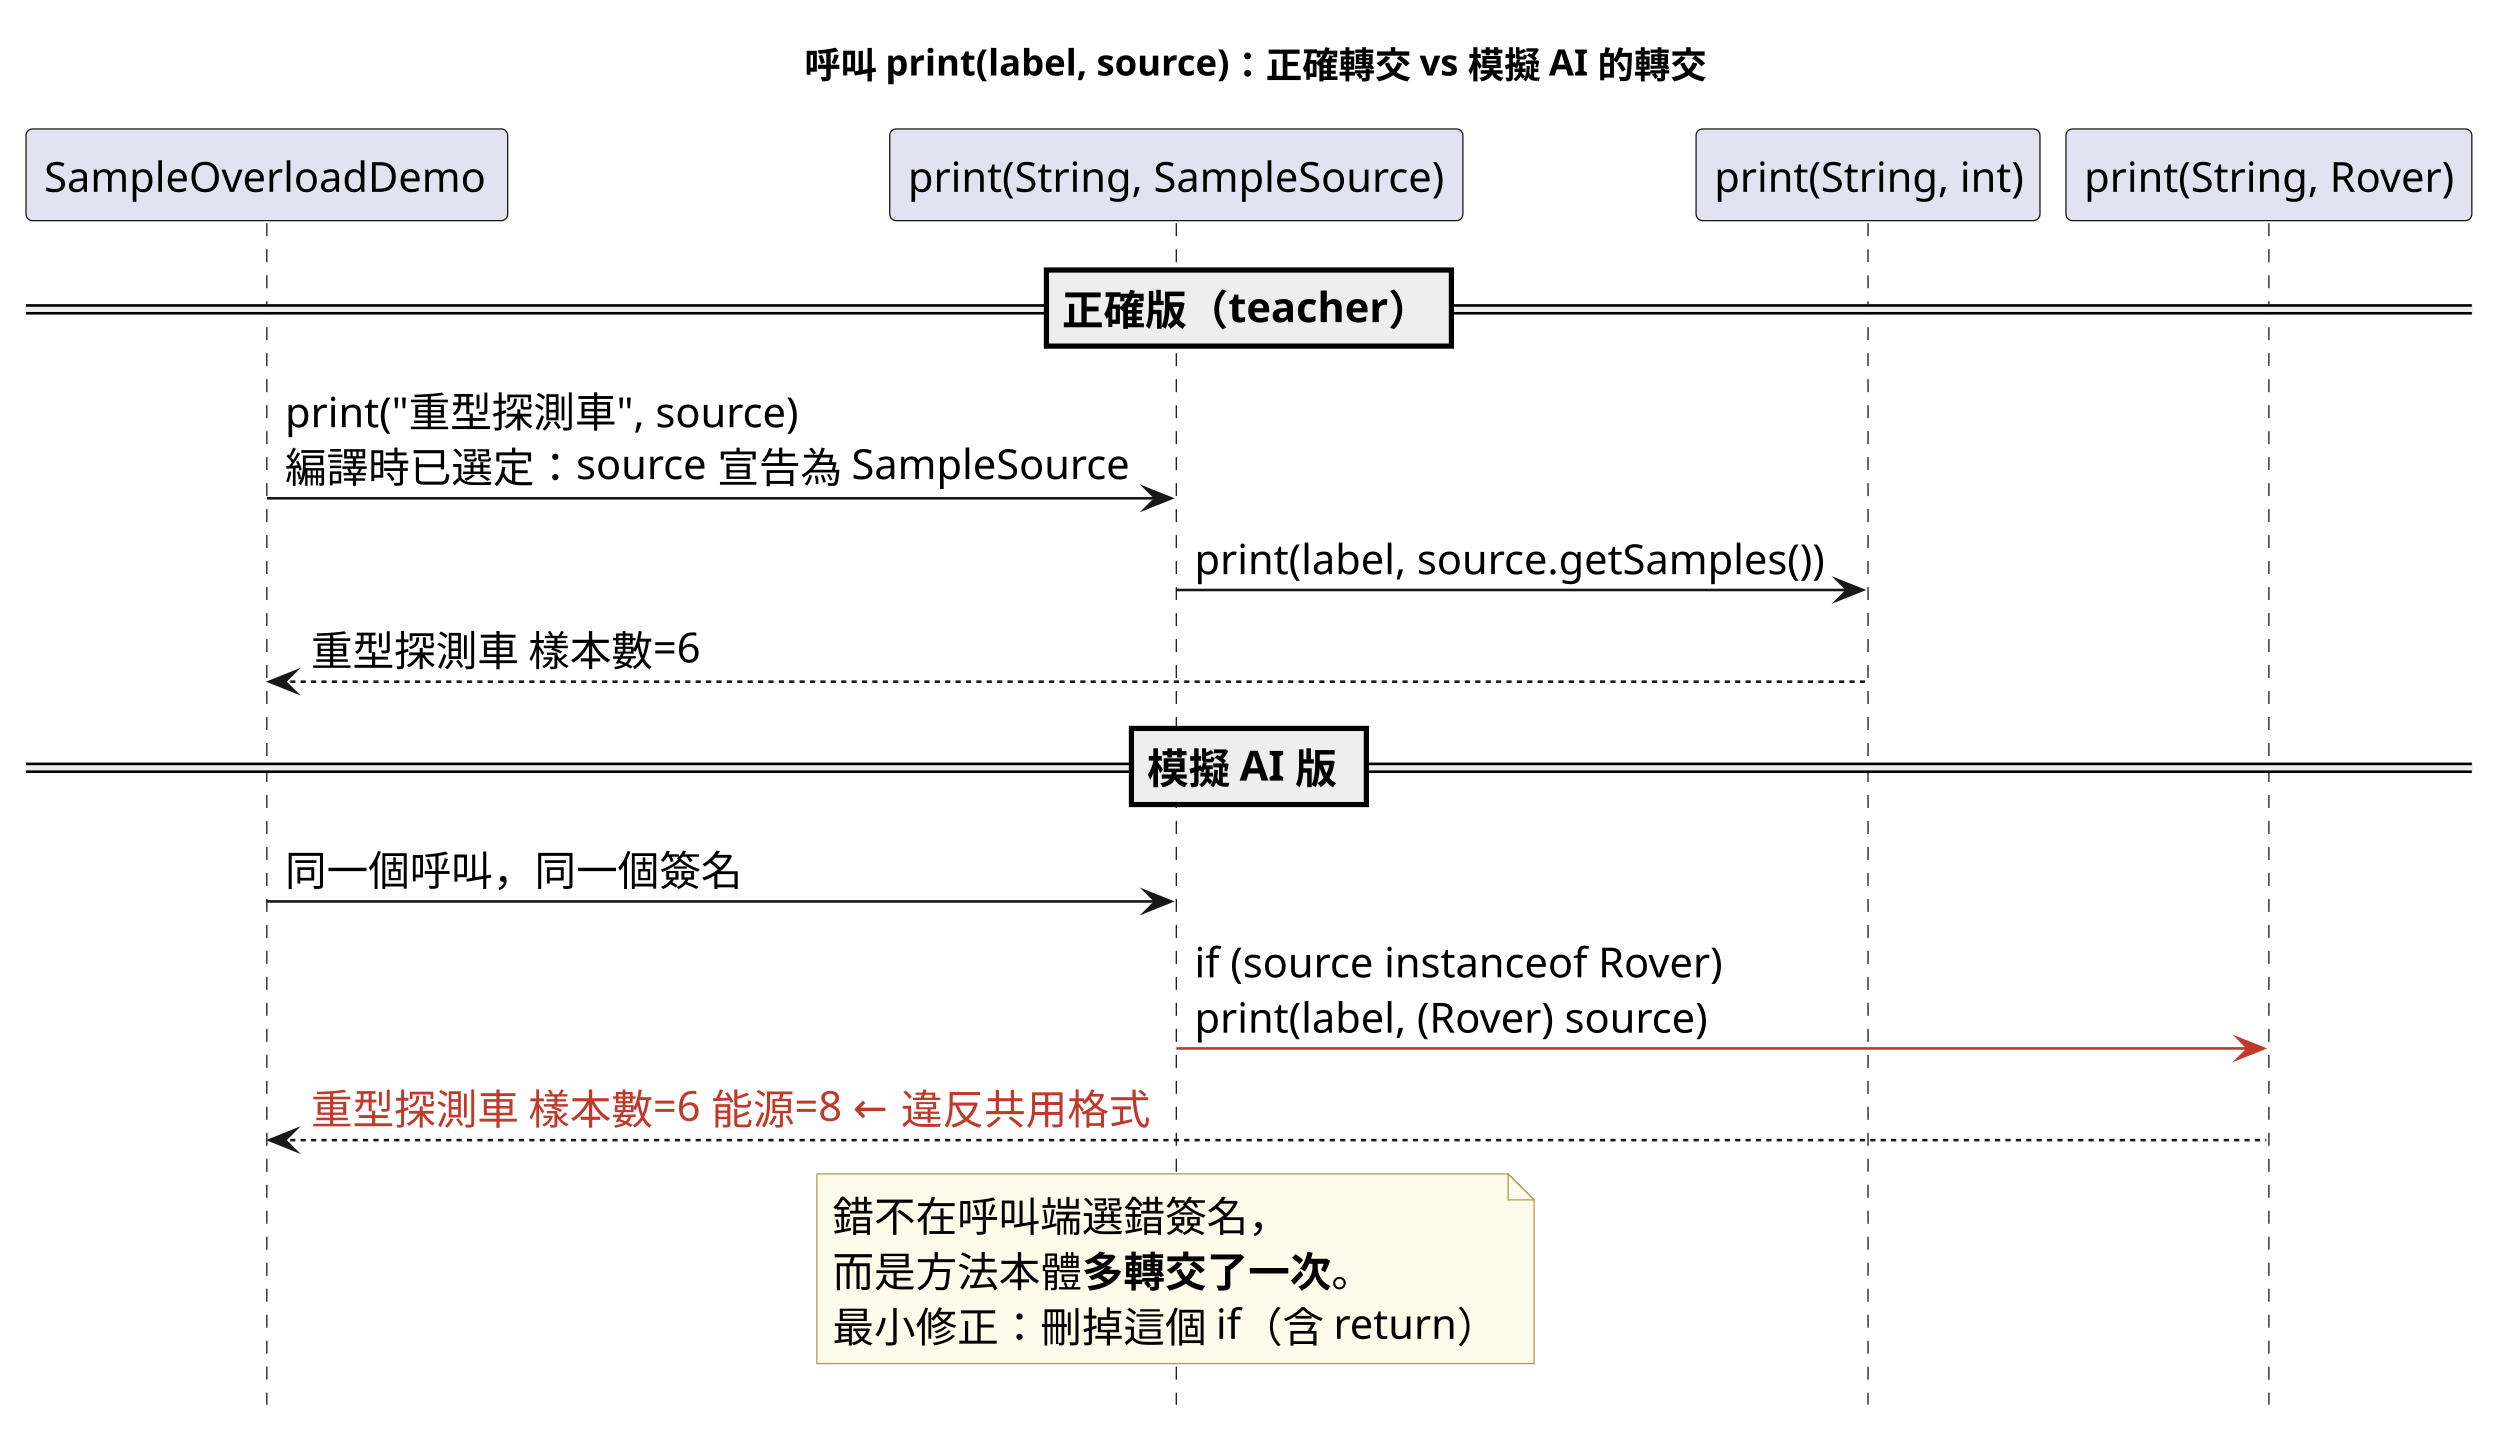
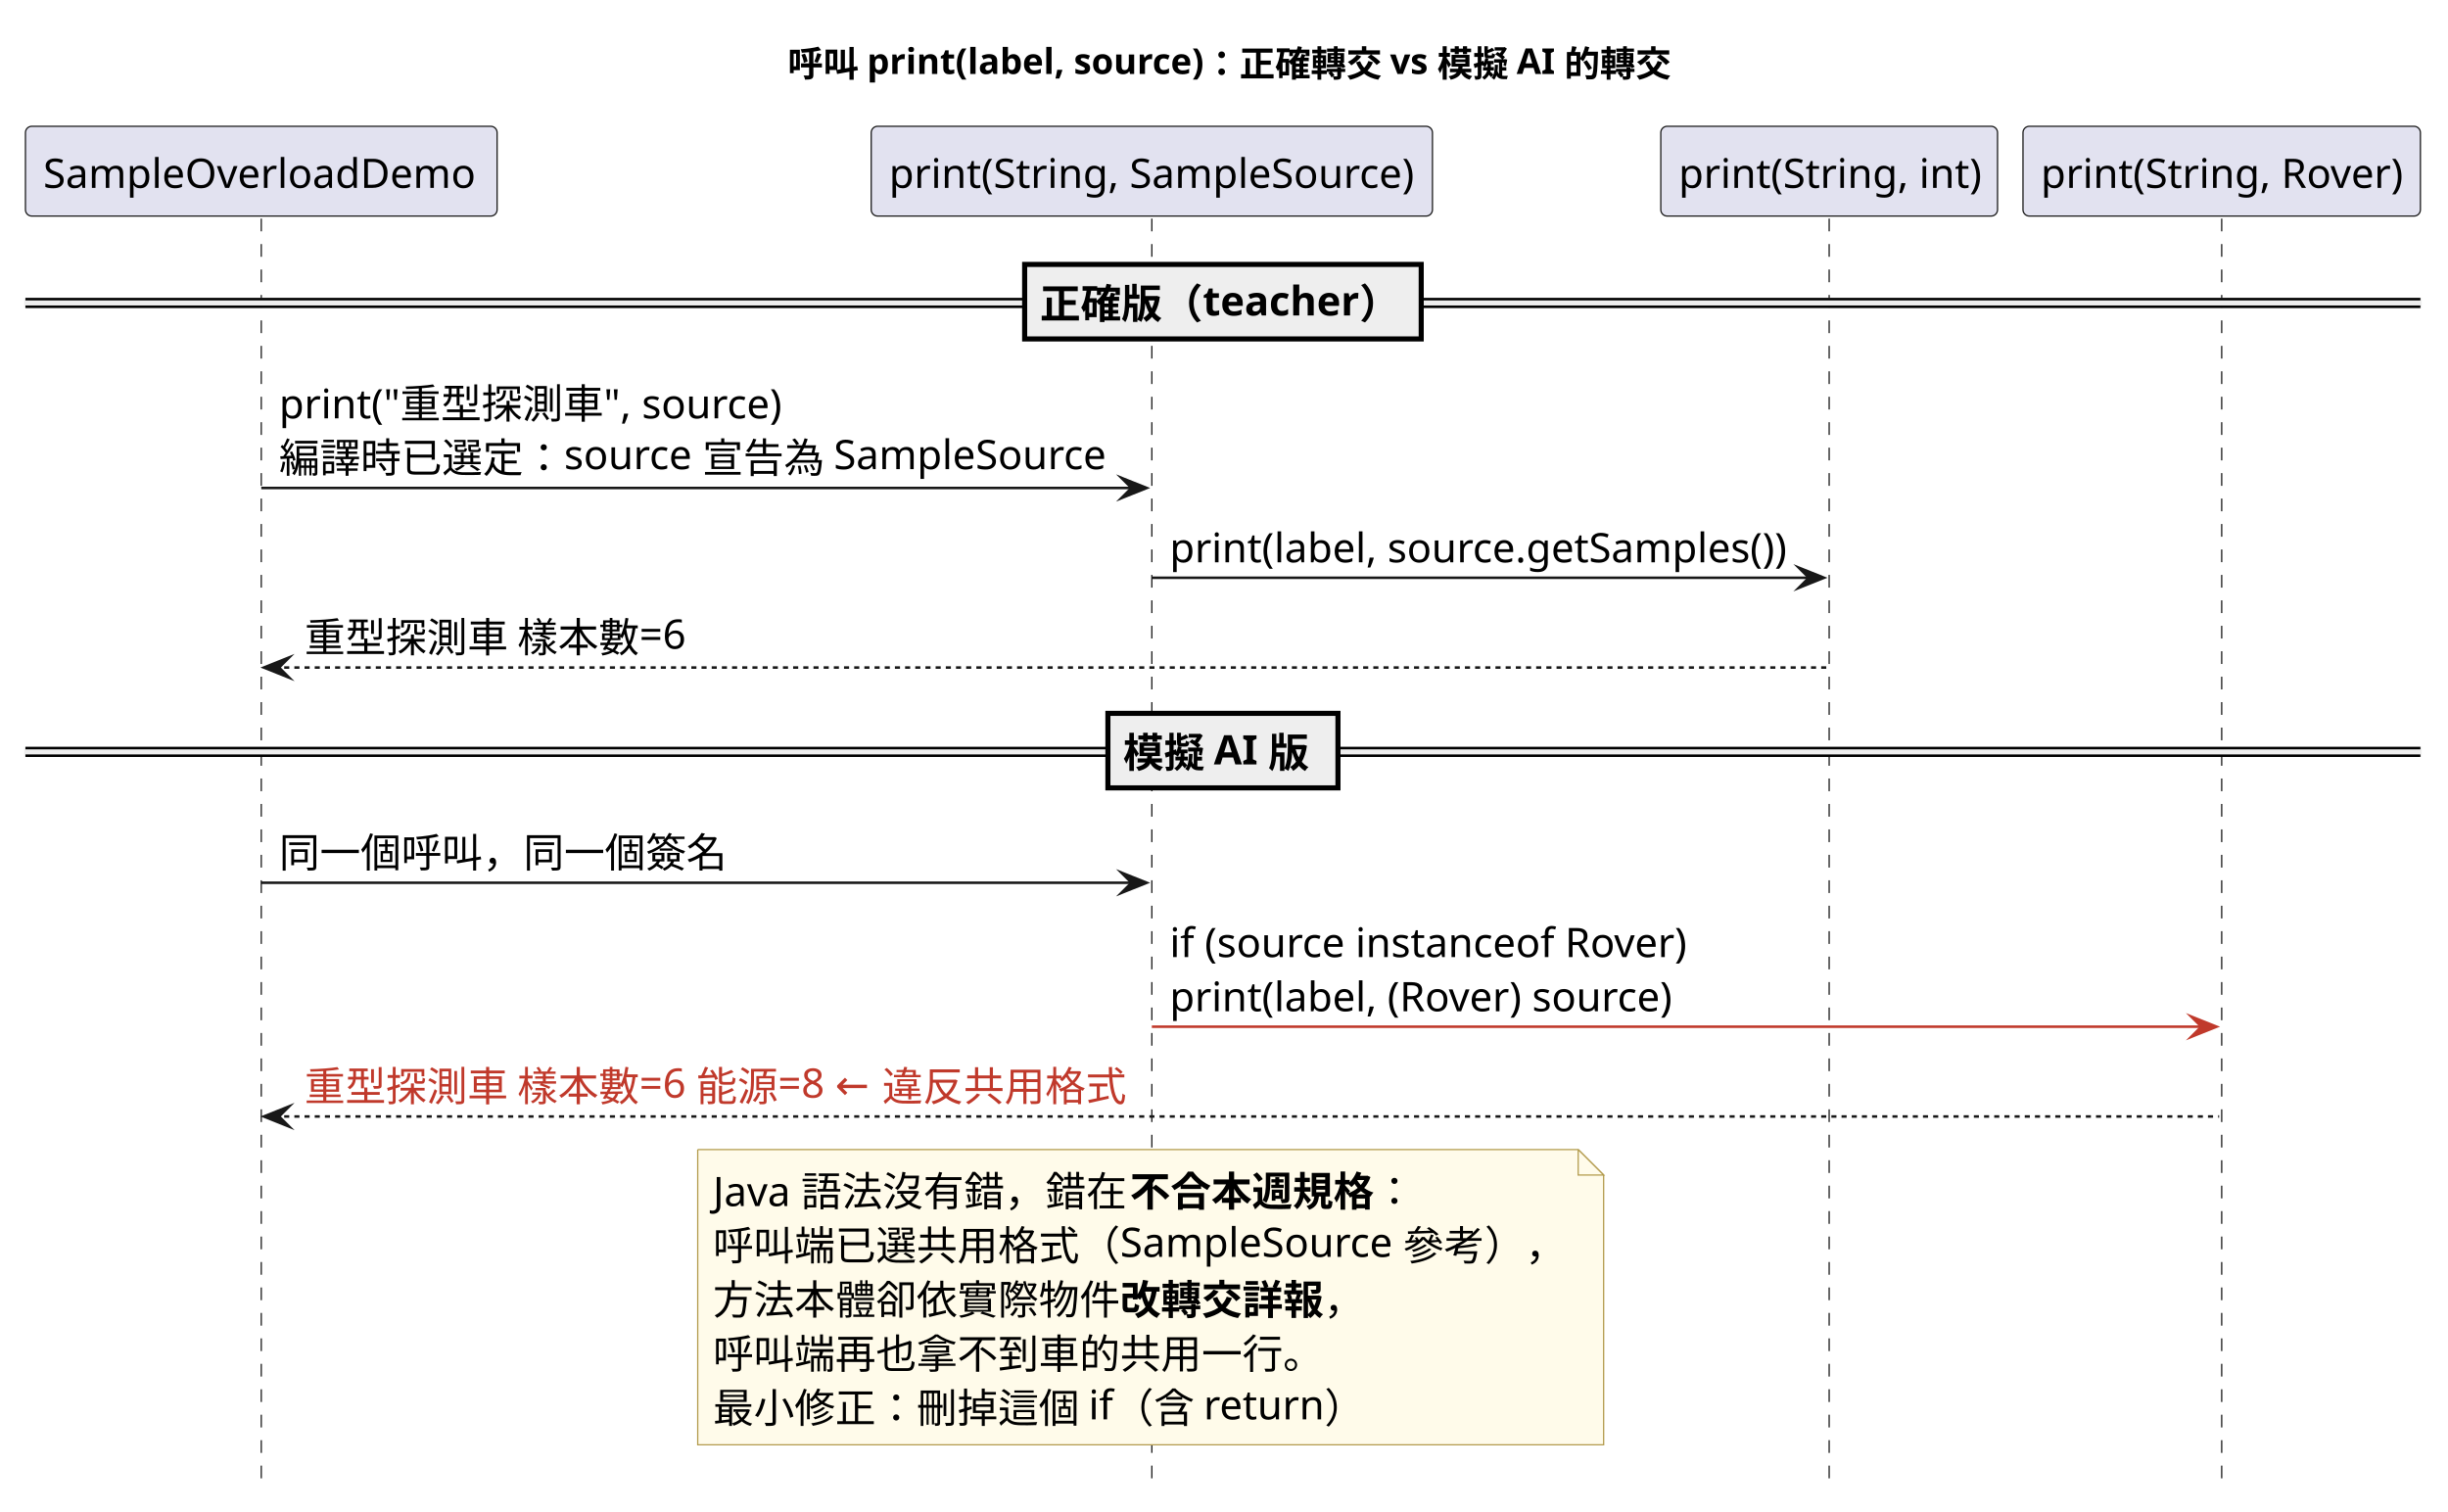
- <svg xmlns="http://www.w3.org/2000/svg" version="1.1" data-diagram-type="SEQUENCE" style="width:962px;height:551px;background:#FFFFFF;" width="962px" height="551px" viewBox="0 0 962 551" zoomAndPan="magnify" preserveAspectRatio="none" contentStyleType="text/css">
+ <svg xmlns="http://www.w3.org/2000/svg" version="1.1" data-diagram-type="SEQUENCE" style="width:962px;height:594px;background:#FFFFFF;" width="962px" height="594px" viewBox="0 0 962 594" zoomAndPan="magnify" preserveAspectRatio="none" contentStyleType="text/css">
  <defs />
  <g font-family="sans-serif" lengthAdjust="spacing">
    <g class="title" data-source-line="9">
      <text x="309.517" y="30.06" fill="#000" font-size="14" textLength="341.127" font-weight="700" font-family="'Microsoft JhengHei'">呼叫 print(label, source)：正確轉交 vs 模擬 AI 的轉交</text>
    </g>
    <g class="participant-lifeline" data-qualified-name="D" data-entity-uid="part1" id="part1-lifeline" data-source-line="10">
      <g>
-         <rect x="99.176" y="85.902" width="8" height="454.656" fill="#000" fill-opacity="0" />
-         <line x1="102.676" y1="85.902" x2="102.676" y2="540.559" style="stroke:#181818;stroke-width:0.5;stroke-dasharray:5,5;" />
+         <rect x="99.176" y="85.902" width="8" height="497.219" fill="#000" fill-opacity="0" />
+         <line x1="102.676" y1="85.902" x2="102.676" y2="583.121" style="stroke:#181818;stroke-width:0.5;stroke-dasharray:5,5;" />
      </g>
    </g>
    <g class="participant-lifeline" data-qualified-name="P2" data-entity-uid="part2" id="part2-lifeline" data-source-line="11">
      <g>
-         <rect x="449.145" y="85.902" width="8" height="454.656" fill="#000" fill-opacity="0" />
-         <line x1="452.645" y1="85.902" x2="452.645" y2="540.559" style="stroke:#181818;stroke-width:0.5;stroke-dasharray:5,5;" />
+         <rect x="449.145" y="85.902" width="8" height="497.219" fill="#000" fill-opacity="0" />
+         <line x1="452.645" y1="85.902" x2="452.645" y2="583.121" style="stroke:#181818;stroke-width:0.5;stroke-dasharray:5,5;" />
      </g>
    </g>
    <g class="participant-lifeline" data-qualified-name="P3" data-entity-uid="part3" id="part3-lifeline" data-source-line="12">
      <g>
-         <rect x="715.316" y="85.902" width="8" height="454.656" fill="#000" fill-opacity="0" />
-         <line x1="718.816" y1="85.902" x2="718.816" y2="540.559" style="stroke:#181818;stroke-width:0.5;stroke-dasharray:5,5;" />
+         <rect x="715.316" y="85.902" width="8" height="497.219" fill="#000" fill-opacity="0" />
+         <line x1="718.816" y1="85.902" x2="718.816" y2="583.121" style="stroke:#181818;stroke-width:0.5;stroke-dasharray:5,5;" />
      </g>
    </g>
    <g class="participant-lifeline" data-qualified-name="P1" data-entity-uid="part4" id="part4-lifeline" data-source-line="13">
      <g>
-         <rect x="869.57" y="85.902" width="8" height="454.656" fill="#000" fill-opacity="0" />
-         <line x1="873.07" y1="85.902" x2="873.07" y2="540.559" style="stroke:#181818;stroke-width:0.5;stroke-dasharray:5,5;" />
+         <rect x="869.57" y="85.902" width="8" height="497.219" fill="#000" fill-opacity="0" />
+         <line x1="873.07" y1="85.902" x2="873.07" y2="583.121" style="stroke:#181818;stroke-width:0.5;stroke-dasharray:5,5;" />
      </g>
    </g>
    <g class="participant participant-head" data-qualified-name="D" data-entity-uid="part1" id="part1-head" data-source-line="10">
      <rect x="10" y="49.621" width="185.352" height="35.281" fill="#E2E2F0" style="stroke:#181818;stroke-width:0.5;" rx="2.5" ry="2.5" />
      <text x="17" y="73.832" fill="#000" font-size="16" textLength="171.352" font-family="'Microsoft JhengHei'">SampleOverloadDemo</text>
    </g>
    <g class="participant participant-head" data-qualified-name="P2" data-entity-uid="part2" id="part2-head" data-source-line="11">
      <rect x="342.367" y="49.621" width="220.555" height="35.281" fill="#E2E2F0" style="stroke:#181818;stroke-width:0.5;" rx="2.5" ry="2.5" />
      <text x="349.367" y="73.832" fill="#000" font-size="16" textLength="206.555" font-family="'Microsoft JhengHei'">print(String, SampleSource)</text>
    </g>
    <g class="participant participant-head" data-qualified-name="P3" data-entity-uid="part3" id="part3-head" data-source-line="12">
      <rect x="652.652" y="49.621" width="132.328" height="35.281" fill="#E2E2F0" style="stroke:#181818;stroke-width:0.5;" rx="2.5" ry="2.5" />
      <text x="659.652" y="73.832" fill="#000" font-size="16" textLength="118.328" font-family="'Microsoft JhengHei'">print(String, int)</text>
    </g>
    <g class="participant participant-head" data-qualified-name="P1" data-entity-uid="part4" id="part4-head" data-source-line="13">
      <rect x="794.98" y="49.621" width="156.18" height="35.281" fill="#E2E2F0" style="stroke:#181818;stroke-width:0.5;" rx="2.5" ry="2.5" />
      <text x="801.98" y="73.832" fill="#000" font-size="16" textLength="142.18" font-family="'Microsoft JhengHei'">print(String, Rover)</text>
    </g>
    <rect x="10" y="117.543" width="941.16" height="3" fill="#EEE" style="stroke:#EEE;stroke-width:1;" />
    <line x1="10" y1="117.543" x2="951.16" y2="117.543" style="stroke:#000;stroke-width:1;" />
    <line x1="10" y1="120.543" x2="951.16" y2="120.543" style="stroke:#000;stroke-width:1;" />
    <rect x="402.662" y="103.902" width="155.836" height="29.281" fill="#EEE" style="stroke:#000;stroke-width:2;" />
    <text x="408.662" y="125.113" fill="#000" font-size="16" textLength="137.836" font-weight="700" font-family="'Microsoft JhengHei'">正確版（teacher）</text>
    <g class="message" data-entity-1="part1" data-entity-2="part2" id="msg1" data-source-line="15">
      <polygon points="440.645,187.746,450.645,191.746,440.645,195.746,444.645,191.746" fill="#181818" style="stroke:#181818;stroke-width:1;stroke-linejoin:miter;stroke-miterlimit:10;" />
      <line x1="102.676" y1="191.746" x2="446.645" y2="191.746" style="stroke:#181818;stroke-width:1;" />
      <text x="109.676" y="164.395" fill="#000" font-size="16" textLength="197.078" font-family="'Microsoft JhengHei'">print("重型探測車", source)</text>
      <text x="109.676" y="185.676" fill="#000" font-size="16" textLength="325.969" font-family="'Microsoft JhengHei'">編譯時已選定：source 宣告為 SampleSource</text>
    </g>
    <g class="message" data-entity-1="part2" data-entity-2="part3" id="msg2" data-source-line="16">
      <polygon points="706.816,223.027,716.816,227.027,706.816,231.027,710.816,227.027" fill="#181818" style="stroke:#181818;stroke-width:1;stroke-linejoin:miter;stroke-miterlimit:10;" />
      <line x1="452.645" y1="227.027" x2="712.816" y2="227.027" style="stroke:#181818;stroke-width:1;" />
      <text x="459.645" y="220.957" fill="#000" font-size="16" textLength="242.172" font-family="'Microsoft JhengHei'">print(label, source.getSamples())</text>
    </g>
    <g class="message" data-entity-1="part3" data-entity-2="part1" id="msg3" data-source-line="17">
      <polygon points="113.676,258.309,103.676,262.309,113.676,266.309,109.676,262.309" fill="#181818" style="stroke:#181818;stroke-width:1;stroke-linejoin:miter;stroke-miterlimit:10;" />
      <line x1="107.676" y1="262.309" x2="717.816" y2="262.309" style="stroke:#181818;stroke-width:1;stroke-dasharray:2,2;" />
      <text x="119.676" y="256.238" fill="#000" font-size="16" textLength="153.07" font-family="'Microsoft JhengHei'">重型探測車 樣本數=6</text>
    </g>
    <rect x="10" y="293.949" width="941.16" height="3" fill="#EEE" style="stroke:#EEE;stroke-width:1;" />
    <line x1="10" y1="293.949" x2="951.16" y2="293.949" style="stroke:#000;stroke-width:1;" />
    <line x1="10" y1="296.949" x2="951.16" y2="296.949" style="stroke:#000;stroke-width:1;" />
    <rect x="435.377" y="280.309" width="90.406" height="29.281" fill="#EEE" style="stroke:#000;stroke-width:2;" />
    <text x="441.377" y="301.52" fill="#000" font-size="16" textLength="72.406" font-weight="700" font-family="'Microsoft JhengHei'">模擬 AI 版</text>
    <g class="message" data-entity-1="part1" data-entity-2="part2" id="msg4" data-source-line="19">
      <polygon points="440.645,342.871,450.645,346.871,440.645,350.871,444.645,346.871" fill="#181818" style="stroke:#181818;stroke-width:1;stroke-linejoin:miter;stroke-miterlimit:10;" />
      <line x1="102.676" y1="346.871" x2="446.645" y2="346.871" style="stroke:#181818;stroke-width:1;" />
      <text x="109.676" y="340.801" fill="#000" font-size="16" textLength="176" font-family="'Microsoft JhengHei'">同一個呼叫，同一個簽名</text>
    </g>
    <g class="message" data-entity-1="part2" data-entity-2="part4" id="msg5" data-source-line="20">
      <polygon points="861.07,399.434,871.07,403.434,861.07,407.434,865.07,403.434" fill="#C0392B" style="stroke:#C0392B;stroke-width:1;stroke-linejoin:miter;stroke-miterlimit:10;" />
      <line x1="452.645" y1="403.434" x2="867.07" y2="403.434" style="stroke:#C0392B;stroke-width:1;" />
      <text x="459.645" y="376.082" fill="#000" font-size="16" textLength="203.211" font-family="'Microsoft JhengHei'">if (source instanceof Rover)</text>
      <text x="459.645" y="397.363" fill="#000" font-size="16" textLength="197.758" font-family="'Microsoft JhengHei'">print(label, (Rover) source)</text>
    </g>
    <g class="message" data-entity-1="part4" data-entity-2="part1" id="msg6" data-source-line="21">
      <polygon points="113.676,434.715,103.676,438.715,113.676,442.715,109.676,438.715" fill="#181818" style="stroke:#181818;stroke-width:1;stroke-linejoin:miter;stroke-miterlimit:10;" />
      <line x1="107.676" y1="438.715" x2="872.07" y2="438.715" style="stroke:#181818;stroke-width:1;stroke-dasharray:2,2;" />
      <text x="119.676" y="432.645" fill="#C0392B" font-size="16" textLength="334.141" font-family="'Microsoft JhengHei'">重型探測車 樣本數=6 能源=8  ← 違反共用格式</text>
    </g>
-     <path d="M314.309,451.715 L314.309,524.715 L590.309,524.715 L590.309,461.715 L580.309,451.715 L314.309,451.715" style="stroke:#B39B4D;stroke-width:0.5;" fill="#FFFBEA" />
-     <path d="M580.309,451.715 L580.309,461.715 L590.309,461.715 L580.309,451.715" style="stroke:#B39B4D;stroke-width:0.5;" fill="#FFFBEA" />
-     <text x="320.309" y="473.926" fill="#000" font-size="16" textLength="176" font-family="'Microsoft JhengHei'">錯不在呼叫端選錯簽名，</text>
-     <text x="320.309" y="495.207" fill="#000" font-size="16" textLength="96" font-family="'Microsoft JhengHei'">而是方法本體</text>
-     <text x="416.309" y="495.207" fill="#000" font-size="16" textLength="96" font-weight="700" font-family="'Microsoft JhengHei'">多轉交了一次</text>
-     <text x="512.309" y="495.207" fill="#000" font-size="16" font-family="'Microsoft JhengHei'">。</text>
-     <text x="320.309" y="516.488" fill="#000" font-size="16" textLength="255.672" font-family="'Microsoft JhengHei'">最小修正：刪掉這個 if（含 return）</text>
+     <path d="M274.188,451.715 L274.188,567.715 L630.188,567.715 L630.188,461.715 L620.188,451.715 L274.188,451.715" style="stroke:#B39B4D;stroke-width:0.5;" fill="#FFFBEA" />
+     <path d="M620.188,451.715 L620.188,461.715 L630.188,461.715 L620.188,451.715" style="stroke:#B39B4D;stroke-width:0.5;" fill="#FFFBEA" />
+     <text x="280.188" y="473.926" fill="#000" font-size="16" textLength="163.781" font-family="'Microsoft JhengHei'">Java 語法沒有錯，錯在</text>
+     <text x="443.969" y="473.926" fill="#000" font-size="16" textLength="96" font-weight="700" font-family="'Microsoft JhengHei'">不合本週規格</text>
+     <text x="539.969" y="473.926" fill="#000" font-size="16" font-family="'Microsoft JhengHei'">：</text>
+     <text x="280.188" y="495.207" fill="#000" font-size="16" textLength="335.914" font-family="'Microsoft JhengHei'">呼叫端已選共用格式（SampleSource 參考），</text>
+     <text x="280.188" y="516.488" fill="#000" font-size="16" textLength="160" font-family="'Microsoft JhengHei'">方法本體卻依實際物件</text>
+     <text x="440.188" y="516.488" fill="#000" font-size="16" textLength="80" font-weight="700" font-family="'Microsoft JhengHei'">改轉交詳報</text>
+     <text x="520.188" y="516.488" fill="#000" font-size="16" font-family="'Microsoft JhengHei'">，</text>
+     <text x="280.188" y="537.77" fill="#000" font-size="16" textLength="240" font-family="'Microsoft JhengHei'">呼叫端再也拿不到車的共用一行。</text>
+     <text x="280.188" y="559.051" fill="#000" font-size="16" textLength="255.672" font-family="'Microsoft JhengHei'">最小修正：刪掉這個 if（含 return）</text>
  </g>
</svg>
